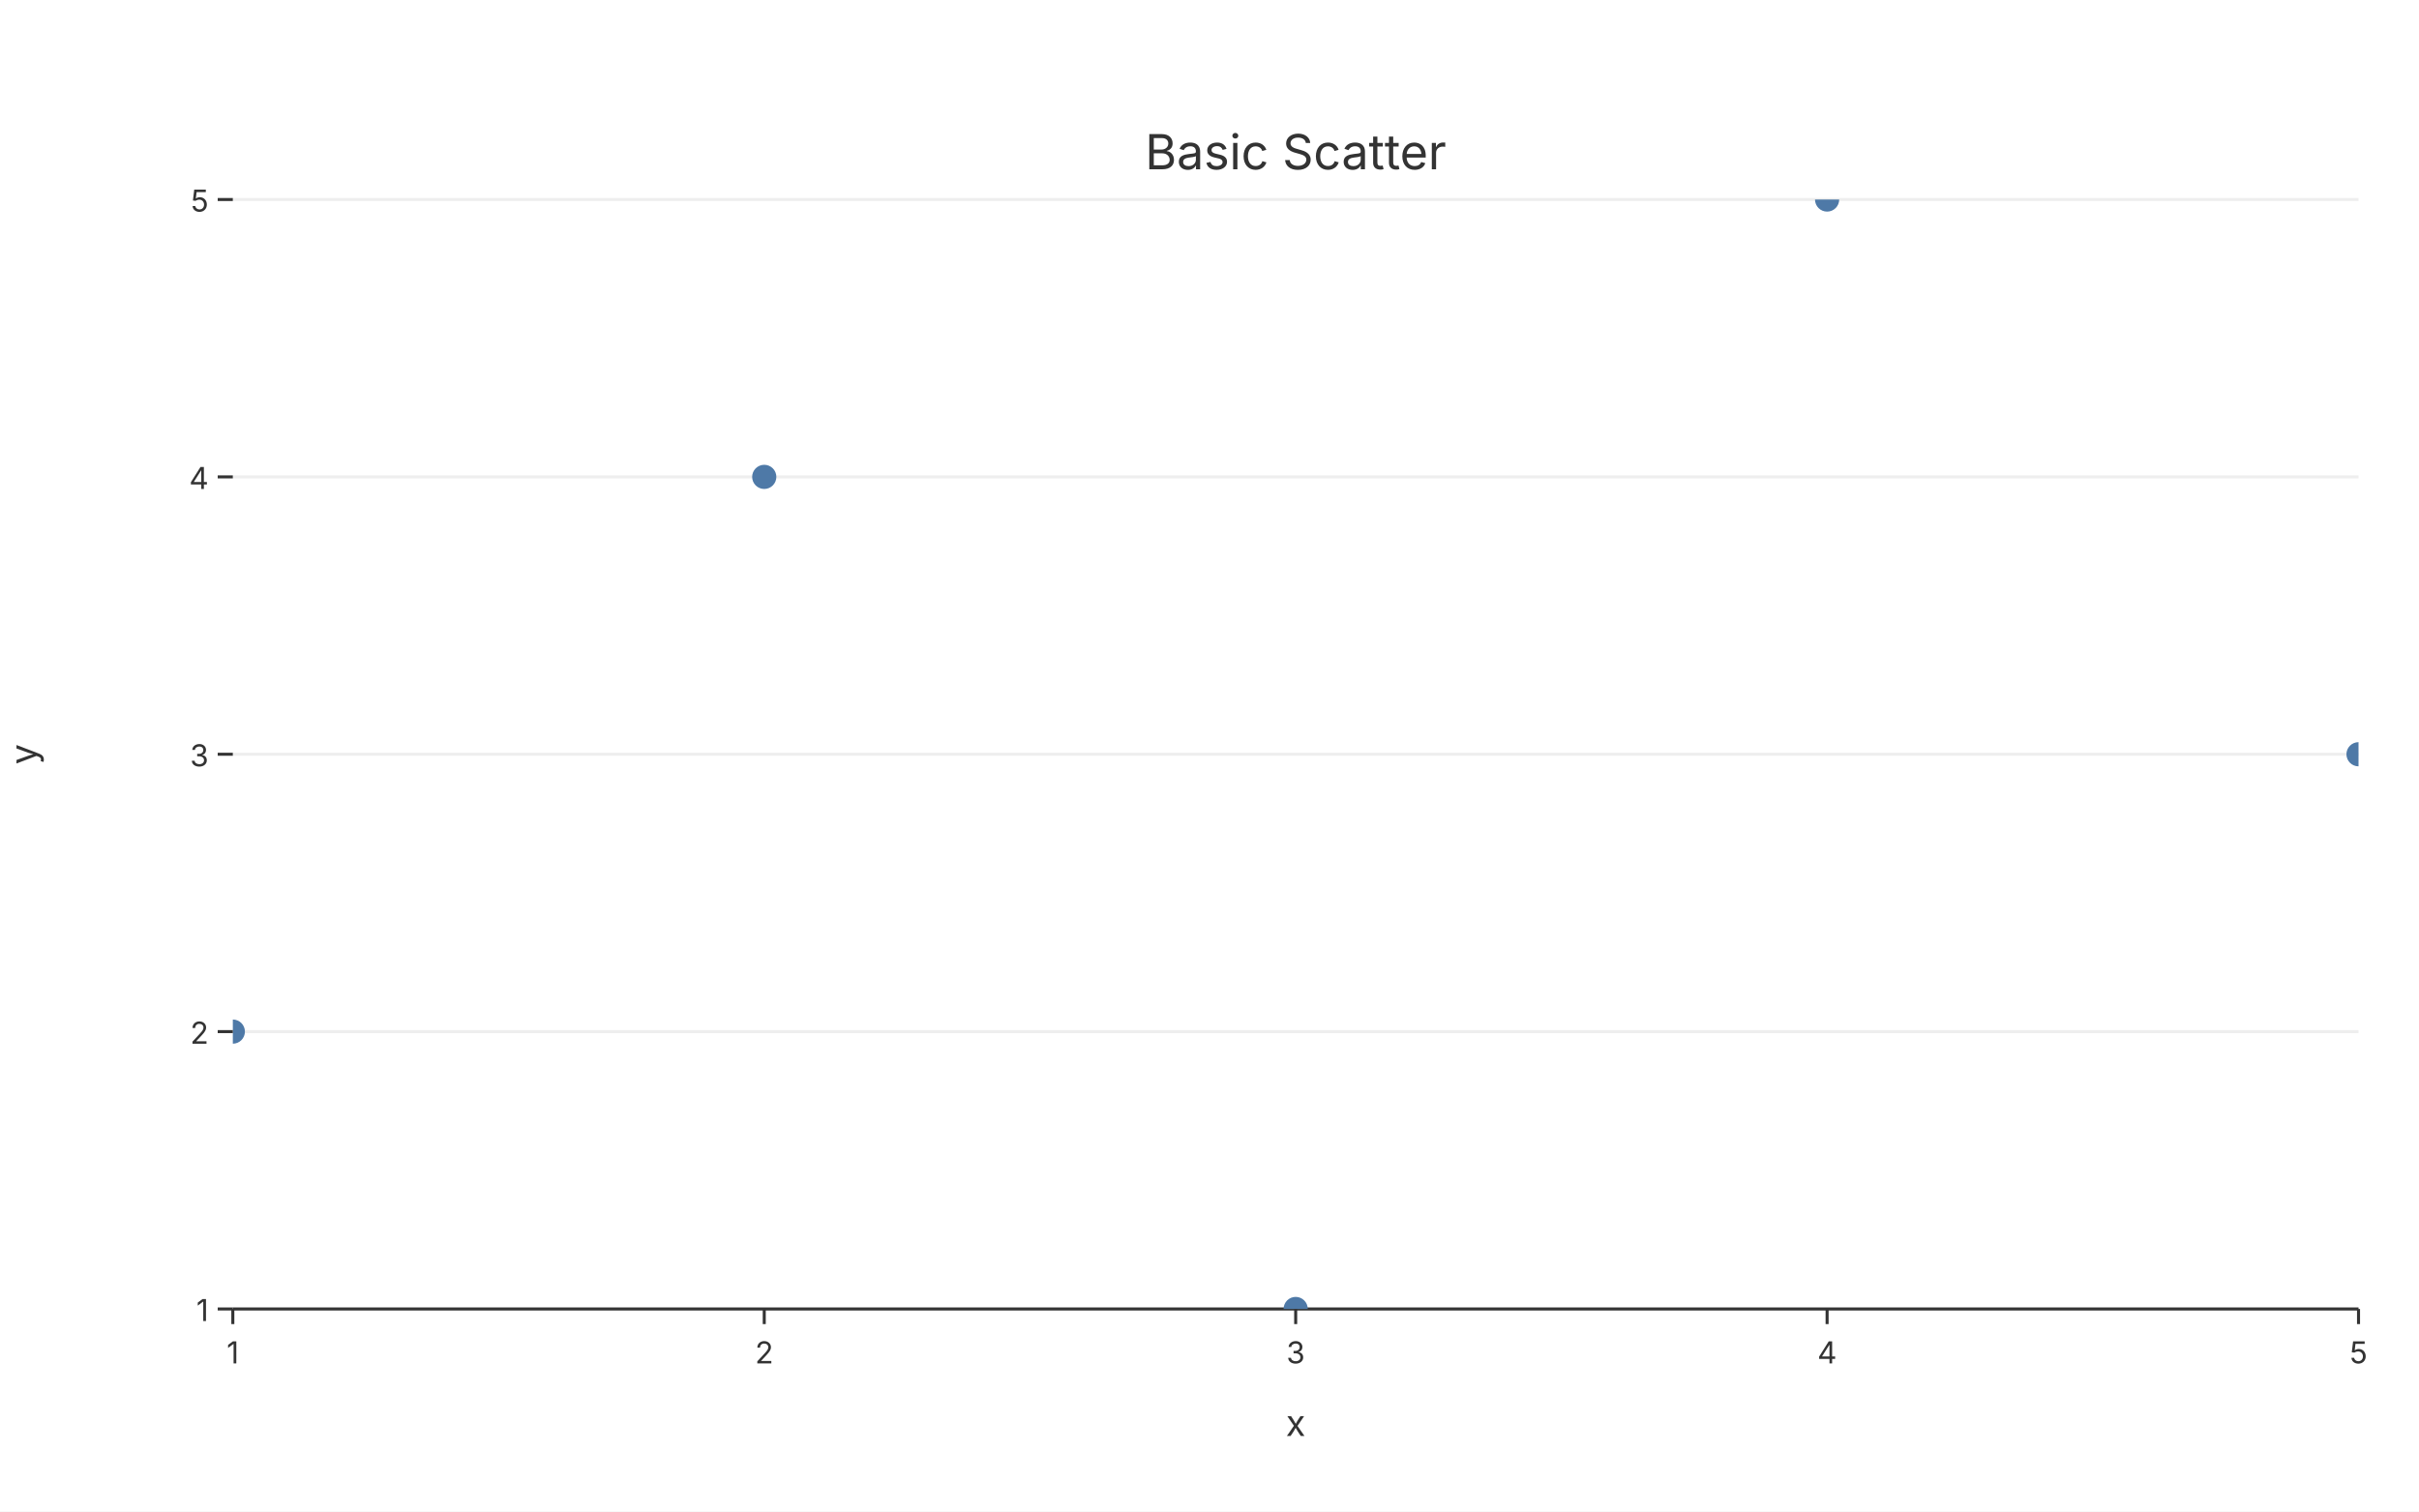
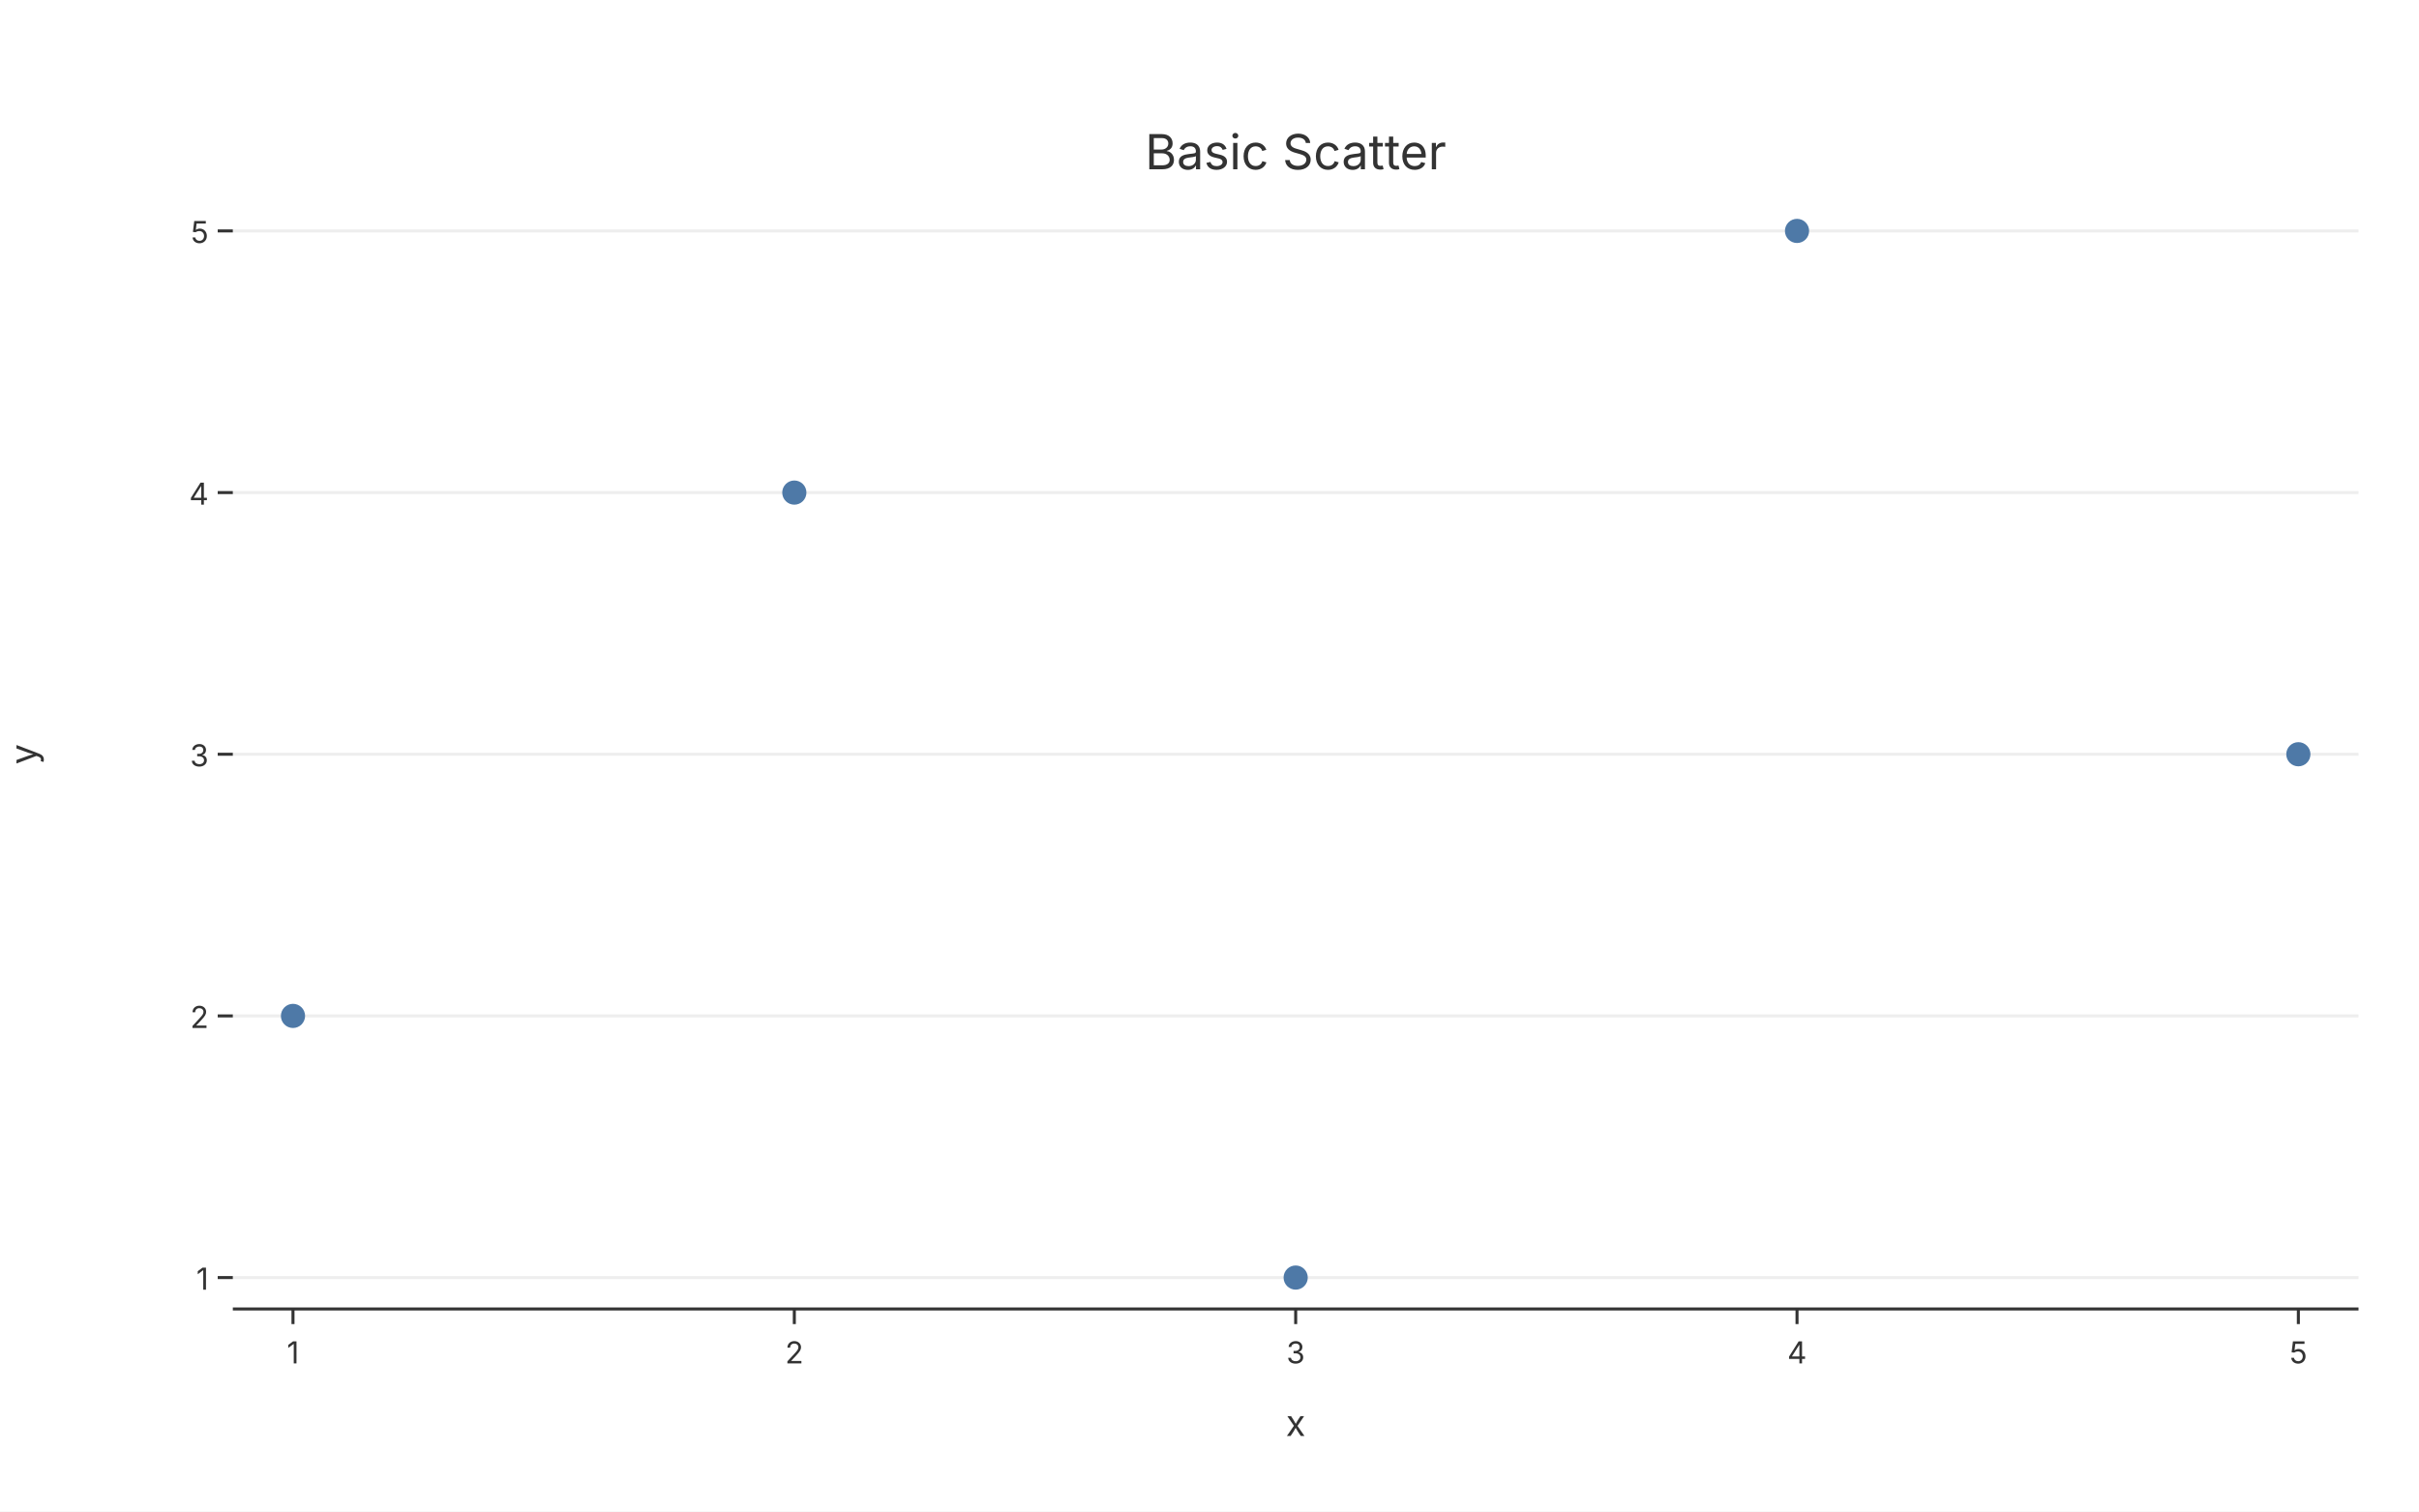
<svg xmlns="http://www.w3.org/2000/svg" width="800" height="500" viewBox="0 0 800.0 500.0">
  <defs>
    <clipPath id="plot-clip">
      <rect x="77" y="66" width="703" height="367" />
    </clipPath>
  </defs>
  <rect x="0" y="0" width="800" height="500" fill="#FFFFFF" />
-   <line x1="77" y1="433" x2="780" y2="433" stroke="#EEEEEE" stroke-width="1" />
-   <line x1="77" y1="341.25" x2="780" y2="341.25" stroke="#EEEEEE" stroke-width="1" />
+   <line x1="77" y1="422.613" x2="780" y2="422.613" stroke="#EEEEEE" stroke-width="1" />
+   <line x1="77" y1="336.057" x2="780" y2="336.057" stroke="#EEEEEE" stroke-width="1" />
  <line x1="77" y1="249.5" x2="780" y2="249.5" stroke="#EEEEEE" stroke-width="1" />
-   <line x1="77" y1="157.75" x2="780" y2="157.75" stroke="#EEEEEE" stroke-width="1" />
-   <line x1="77" y1="66" x2="780" y2="66" stroke="#EEEEEE" stroke-width="1" />
+   <line x1="77" y1="162.943" x2="780" y2="162.943" stroke="#EEEEEE" stroke-width="1" />
+   <line x1="77" y1="76.387" x2="780" y2="76.387" stroke="#EEEEEE" stroke-width="1" />
  <line x1="77" y1="433" x2="780" y2="433" stroke="#333333" stroke-width="1" />
  <g clip-path="url(#plot-clip)">
-     <circle cx="77" cy="341.25" r="4" fill="#4E79A7" />
-     <circle cx="252.75" cy="157.75" r="4" fill="#4E79A7" />
-     <circle cx="428.5" cy="433" r="4" fill="#4E79A7" />
-     <circle cx="604.25" cy="66" r="4" fill="#4E79A7" />
-     <circle cx="780" cy="249.5" r="4" fill="#4E79A7" />
+     <circle cx="96.896" cy="336.057" r="4" fill="#4E79A7" />
+     <circle cx="262.698" cy="162.943" r="4" fill="#4E79A7" />
+     <circle cx="428.5" cy="422.613" r="4" fill="#4E79A7" />
+     <circle cx="594.302" cy="76.387" r="4" fill="#4E79A7" />
+     <circle cx="760.104" cy="249.5" r="4" fill="#4E79A7" />
  </g>
-   <line x1="77" y1="433" x2="77" y2="438" stroke="#333333" stroke-width="1" />
-   <text x="77" y="451" font-family="Inter, Helvetica Neue, Arial, sans-serif" font-size="10" fill="#333333" text-anchor="middle">1</text>
-   <line x1="252.75" y1="433" x2="252.75" y2="438" stroke="#333333" stroke-width="1" />
-   <text x="252.75" y="451" font-family="Inter, Helvetica Neue, Arial, sans-serif" font-size="10" fill="#333333" text-anchor="middle">2</text>
+   <line x1="96.896" y1="433" x2="96.896" y2="438" stroke="#333333" stroke-width="1" />
+   <text x="96.896" y="451" font-family="Inter, Helvetica Neue, Arial, sans-serif" font-size="10" fill="#333333" text-anchor="middle">1</text>
+   <line x1="262.698" y1="433" x2="262.698" y2="438" stroke="#333333" stroke-width="1" />
+   <text x="262.698" y="451" font-family="Inter, Helvetica Neue, Arial, sans-serif" font-size="10" fill="#333333" text-anchor="middle">2</text>
  <line x1="428.5" y1="433" x2="428.5" y2="438" stroke="#333333" stroke-width="1" />
  <text x="428.5" y="451" font-family="Inter, Helvetica Neue, Arial, sans-serif" font-size="10" fill="#333333" text-anchor="middle">3</text>
-   <line x1="604.25" y1="433" x2="604.25" y2="438" stroke="#333333" stroke-width="1" />
-   <text x="604.25" y="451" font-family="Inter, Helvetica Neue, Arial, sans-serif" font-size="10" fill="#333333" text-anchor="middle">4</text>
-   <line x1="780" y1="433" x2="780" y2="438" stroke="#333333" stroke-width="1" />
-   <text x="780" y="451" font-family="Inter, Helvetica Neue, Arial, sans-serif" font-size="10" fill="#333333" text-anchor="middle">5</text>
-   <line x1="72" y1="433" x2="77" y2="433" stroke="#333333" stroke-width="1" />
-   <text x="69" y="437" font-family="Inter, Helvetica Neue, Arial, sans-serif" font-size="10" fill="#333333" text-anchor="end">1</text>
-   <line x1="72" y1="341.25" x2="77" y2="341.25" stroke="#333333" stroke-width="1" />
-   <text x="69" y="345.25" font-family="Inter, Helvetica Neue, Arial, sans-serif" font-size="10" fill="#333333" text-anchor="end">2</text>
+   <line x1="594.302" y1="433" x2="594.302" y2="438" stroke="#333333" stroke-width="1" />
+   <text x="594.302" y="451" font-family="Inter, Helvetica Neue, Arial, sans-serif" font-size="10" fill="#333333" text-anchor="middle">4</text>
+   <line x1="760.104" y1="433" x2="760.104" y2="438" stroke="#333333" stroke-width="1" />
+   <text x="760.104" y="451" font-family="Inter, Helvetica Neue, Arial, sans-serif" font-size="10" fill="#333333" text-anchor="middle">5</text>
+   <line x1="72" y1="422.613" x2="77" y2="422.613" stroke="#333333" stroke-width="1" />
+   <text x="69" y="426.613" font-family="Inter, Helvetica Neue, Arial, sans-serif" font-size="10" fill="#333333" text-anchor="end">1</text>
+   <line x1="72" y1="336.057" x2="77" y2="336.057" stroke="#333333" stroke-width="1" />
+   <text x="69" y="340.057" font-family="Inter, Helvetica Neue, Arial, sans-serif" font-size="10" fill="#333333" text-anchor="end">2</text>
  <line x1="72" y1="249.5" x2="77" y2="249.5" stroke="#333333" stroke-width="1" />
  <text x="69" y="253.5" font-family="Inter, Helvetica Neue, Arial, sans-serif" font-size="10" fill="#333333" text-anchor="end">3</text>
-   <line x1="72" y1="157.75" x2="77" y2="157.75" stroke="#333333" stroke-width="1" />
-   <text x="69" y="161.75" font-family="Inter, Helvetica Neue, Arial, sans-serif" font-size="10" fill="#333333" text-anchor="end">4</text>
-   <line x1="72" y1="66" x2="77" y2="66" stroke="#333333" stroke-width="1" />
-   <text x="69" y="70" font-family="Inter, Helvetica Neue, Arial, sans-serif" font-size="10" fill="#333333" text-anchor="end">5</text>
+   <line x1="72" y1="162.943" x2="77" y2="162.943" stroke="#333333" stroke-width="1" />
+   <text x="69" y="166.943" font-family="Inter, Helvetica Neue, Arial, sans-serif" font-size="10" fill="#333333" text-anchor="end">4</text>
+   <line x1="72" y1="76.387" x2="77" y2="76.387" stroke="#333333" stroke-width="1" />
+   <text x="69" y="80.387" font-family="Inter, Helvetica Neue, Arial, sans-serif" font-size="10" fill="#333333" text-anchor="end">5</text>
  <text x="428.5" y="56" font-family="Inter, Helvetica Neue, Arial, sans-serif" font-size="16" fill="#333333" text-anchor="middle">Basic Scatter</text>
  <text x="428.5" y="475" font-family="Inter, Helvetica Neue, Arial, sans-serif" font-size="12" fill="#333333" text-anchor="middle">x</text>
  <text x="12" y="249.5" font-family="Inter, Helvetica Neue, Arial, sans-serif" font-size="12" fill="#333333" text-anchor="middle" transform="rotate(-90,12,249.5)">y</text>
</svg>
